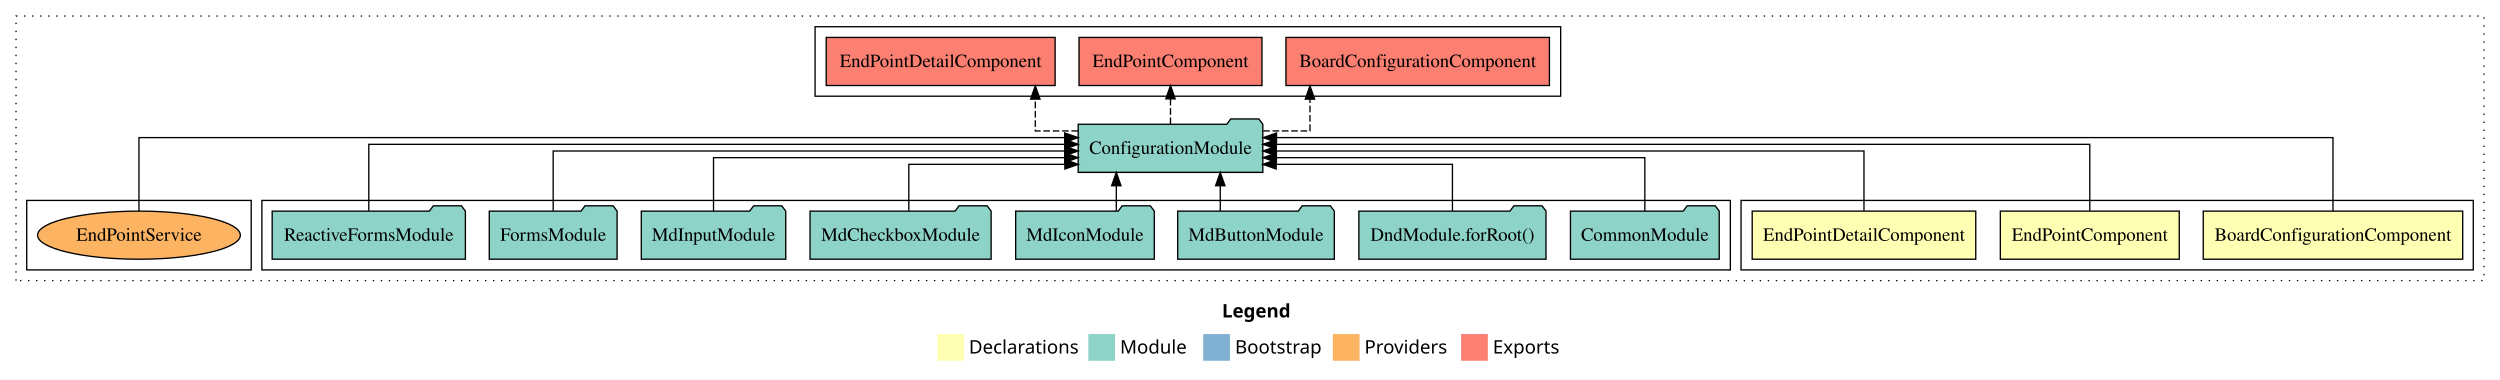
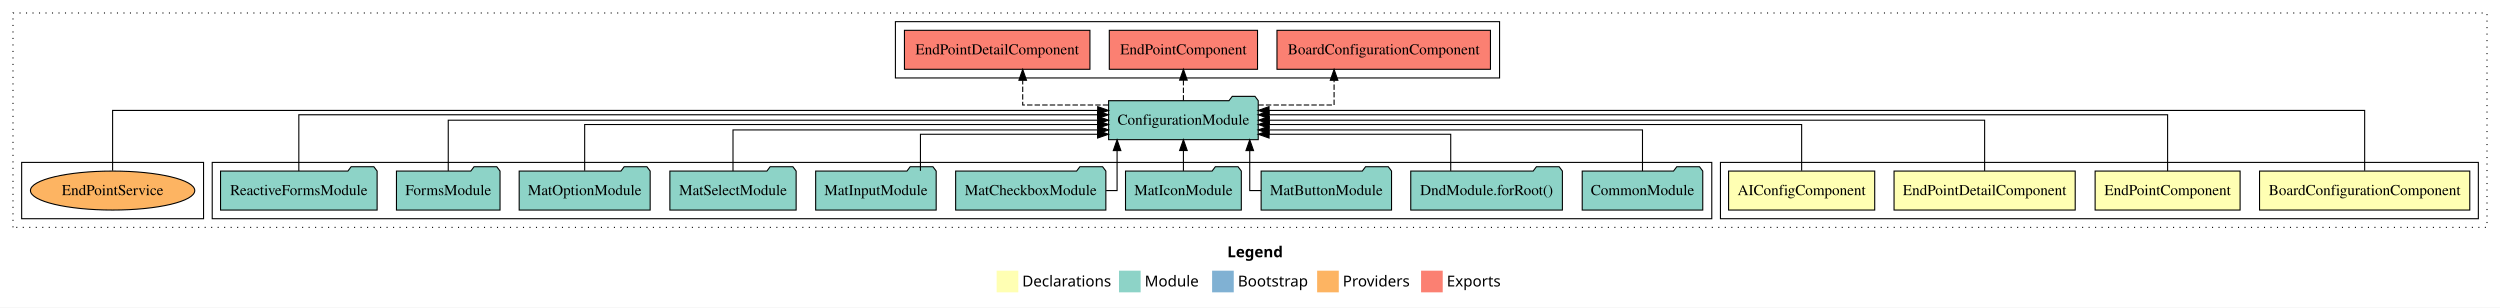
- <svg xmlns="http://www.w3.org/2000/svg" width="1871pt" height="284pt" viewBox="0.00 0.00 1871.00 284.00">
+ <svg xmlns="http://www.w3.org/2000/svg" width="2309pt" height="284pt" viewBox="0.00 0.00 2309.00 284.00">
  <g id="graph0" class="graph" transform="scale(1 1) rotate(0) translate(4 280)">
-     <polygon fill="#ffffff" stroke="transparent" points="-4,4 -4,-280 1867,-280 1867,4 -4,4" />
-     <text text-anchor="start" x="910.509" y="-42.4" font-family="sans-serif" font-weight="bold" font-size="14.00" fill="#000000">Legend</text>
-     <polygon fill="#ffffb3" stroke="transparent" points="697.5,-10 697.5,-30 717.5,-30 717.5,-10 697.5,-10" />
-     <text text-anchor="start" x="721.129" y="-15.4" font-family="sans-serif" font-size="14.00" fill="#000000">  Declarations</text>
-     <polygon fill="#8dd3c7" stroke="transparent" points="810.5,-10 810.5,-30 830.5,-30 830.5,-10 810.5,-10" />
-     <text text-anchor="start" x="834.225" y="-15.4" font-family="sans-serif" font-size="14.00" fill="#000000">  Module</text>
-     <polygon fill="#80b1d3" stroke="transparent" points="896.5,-10 896.5,-30 916.5,-30 916.5,-10 896.5,-10" />
-     <text text-anchor="start" x="920.281" y="-15.4" font-family="sans-serif" font-size="14.00" fill="#000000">  Bootstrap</text>
-     <polygon fill="#fdb462" stroke="transparent" points="993.5,-10 993.5,-30 1013.5,-30 1013.5,-10 993.5,-10" />
-     <text text-anchor="start" x="1017.173" y="-15.4" font-family="sans-serif" font-size="14.00" fill="#000000">  Providers</text>
-     <polygon fill="#fb8072" stroke="transparent" points="1089.5,-10 1089.5,-30 1109.5,-30 1109.5,-10 1089.5,-10" />
-     <text text-anchor="start" x="1113.226" y="-15.4" font-family="sans-serif" font-size="14.00" fill="#000000">  Exports</text>
+     <polygon fill="#ffffff" stroke="transparent" points="-4,4 -4,-280 2305,-280 2305,4 -4,4" />
+     <text text-anchor="start" x="1129.509" y="-42.4" font-family="sans-serif" font-weight="bold" font-size="14.00" fill="#000000">Legend</text>
+     <polygon fill="#ffffb3" stroke="transparent" points="916.5,-10 916.5,-30 936.5,-30 936.5,-10 916.5,-10" />
+     <text text-anchor="start" x="940.129" y="-15.4" font-family="sans-serif" font-size="14.00" fill="#000000">  Declarations</text>
+     <polygon fill="#8dd3c7" stroke="transparent" points="1029.5,-10 1029.5,-30 1049.5,-30 1049.5,-10 1029.5,-10" />
+     <text text-anchor="start" x="1053.225" y="-15.4" font-family="sans-serif" font-size="14.00" fill="#000000">  Module</text>
+     <polygon fill="#80b1d3" stroke="transparent" points="1115.5,-10 1115.5,-30 1135.5,-30 1135.5,-10 1115.5,-10" />
+     <text text-anchor="start" x="1139.281" y="-15.4" font-family="sans-serif" font-size="14.00" fill="#000000">  Bootstrap</text>
+     <polygon fill="#fdb462" stroke="transparent" points="1212.5,-10 1212.5,-30 1232.5,-30 1232.5,-10 1212.5,-10" />
+     <text text-anchor="start" x="1236.173" y="-15.4" font-family="sans-serif" font-size="14.00" fill="#000000">  Providers</text>
+     <polygon fill="#fb8072" stroke="transparent" points="1308.5,-10 1308.5,-30 1328.5,-30 1328.5,-10 1308.5,-10" />
+     <text text-anchor="start" x="1332.226" y="-15.4" font-family="sans-serif" font-size="14.00" fill="#000000">  Exports</text>
    <g id="clust1" class="cluster">
-       <polygon fill="none" stroke="#000000" stroke-dasharray="1,5" points="8,-70 8,-268 1855,-268 1855,-70 8,-70" />
+       <polygon fill="none" stroke="#000000" stroke-dasharray="1,5" points="8,-70 8,-268 2293,-268 2293,-70 8,-70" />
    </g>
    <g id="clust2" class="cluster">
-       <polygon fill="none" stroke="#000000" points="1299,-78 1299,-130 1847,-130 1847,-78 1299,-78" />
-     </g>
-     <g id="clust6" class="cluster">
-       <polygon fill="none" stroke="#000000" points="192,-78 192,-130 1291,-130 1291,-78 192,-78" />
+       <polygon fill="none" stroke="#000000" points="1585,-78 1585,-130 2285,-130 2285,-78 1585,-78" />
    </g>
    <g id="clust7" class="cluster">
-       <polygon fill="none" stroke="#000000" points="606,-208 606,-260 1164,-260 1164,-208 606,-208" />
+       <polygon fill="none" stroke="#000000" points="192,-78 192,-130 1577,-130 1577,-78 192,-78" />
    </g>
-     <g id="clust9" class="cluster">
+     <g id="clust8" class="cluster">
+       <polygon fill="none" stroke="#000000" points="823,-208 823,-260 1381,-260 1381,-208 823,-208" />
+     </g>
+     <g id="clust10" class="cluster">
      <polygon fill="none" stroke="#000000" points="16,-78 16,-130 184,-130 184,-78 16,-78" />
    </g>
    <g id="node1" class="node">
-       <polygon fill="#ffffb3" stroke="#000000" points="1839.088,-122 1644.912,-122 1644.912,-86 1839.088,-86 1839.088,-122" />
-       <text text-anchor="middle" x="1742" y="-99.8" font-family="Times,serif" font-size="14.00" fill="#000000">BoardConfigurationComponent</text>
+       <polygon fill="#ffffb3" stroke="#000000" points="2277.088,-122 2082.912,-122 2082.912,-86 2277.088,-86 2277.088,-122" />
+       <text text-anchor="middle" x="2180" y="-99.8" font-family="Times,serif" font-size="14.00" fill="#000000">BoardConfigurationComponent</text>
+     </g>
+     <g id="node5" class="node">
+       <polygon fill="#8dd3c7" stroke="#000000" points="1158.094,-187 1155.094,-191 1134.094,-191 1131.094,-187 1019.906,-187 1019.906,-151 1158.094,-151 1158.094,-187" />
+       <text text-anchor="middle" x="1089" y="-164.8" font-family="Times,serif" font-size="14.00" fill="#000000">ConfigurationModule</text>
+     </g>
+     <g id="edge1" class="edge">
+       <path fill="none" stroke="#000000" d="M2180,-122.292C2180,-144.206 2180,-178 2180,-178 2180,-178 1168.075,-178 1168.075,-178" />
+       <polygon fill="#000000" stroke="#000000" points="1168.075,-174.5 1158.075,-178 1168.075,-181.5 1168.075,-174.5" />
+     </g>
+     <g id="node2" class="node">
+       <polygon fill="#ffffb3" stroke="#000000" points="2064.95,-122 1931.05,-122 1931.05,-86 2064.95,-86 2064.95,-122" />
+       <text text-anchor="middle" x="1998" y="-99.8" font-family="Times,serif" font-size="14.00" fill="#000000">EndPointComponent</text>
+     </g>
+     <g id="edge2" class="edge">
+       <path fill="none" stroke="#000000" d="M1998,-122.027C1998,-142.767 1998,-174 1998,-174 1998,-174 1168.069,-174 1168.069,-174" />
+       <polygon fill="#000000" stroke="#000000" points="1168.069,-170.5 1158.069,-174 1168.069,-177.5 1168.069,-170.5" />
+     </g>
+     <g id="node3" class="node">
+       <polygon fill="#ffffb3" stroke="#000000" points="1912.657,-122 1745.343,-122 1745.343,-86 1912.657,-86 1912.657,-122" />
+       <text text-anchor="middle" x="1829" y="-99.8" font-family="Times,serif" font-size="14.00" fill="#000000">EndPointDetailComponent</text>
+     </g>
+     <g id="edge3" class="edge">
+       <path fill="none" stroke="#000000" d="M1829,-122.106C1829,-141.339 1829,-169 1829,-169 1829,-169 1168.285,-169 1168.285,-169" />
+       <polygon fill="#000000" stroke="#000000" points="1168.285,-165.5 1158.285,-169 1168.285,-172.5 1168.285,-165.5" />
    </g>
    <g id="node4" class="node">
-       <polygon fill="#8dd3c7" stroke="#000000" points="941.094,-187 938.094,-191 917.094,-191 914.094,-187 802.906,-187 802.906,-151 941.094,-151 941.094,-187" />
-       <text text-anchor="middle" x="872" y="-164.8" font-family="Times,serif" font-size="14.00" fill="#000000">ConfigurationModule</text>
+       <polygon fill="#ffffb3" stroke="#000000" points="1727.487,-122 1592.513,-122 1592.513,-86 1727.487,-86 1727.487,-122" />
+       <text text-anchor="middle" x="1660" y="-99.8" font-family="Times,serif" font-size="14.00" fill="#000000">AIConfigComponent</text>
    </g>
-     <g id="edge1" class="edge">
-       <path fill="none" stroke="#000000" d="M1742,-122.045C1742,-143.662 1742,-177 1742,-177 1742,-177 951.36,-177 951.36,-177" />
-       <polygon fill="#000000" stroke="#000000" points="951.36,-173.5 941.36,-177 951.359,-180.5 951.36,-173.5" />
+     <g id="edge4" class="edge">
+       <path fill="none" stroke="#000000" d="M1660,-122.302C1660,-140.27 1660,-165 1660,-165 1660,-165 1168.16,-165 1168.16,-165" />
+       <polygon fill="#000000" stroke="#000000" points="1168.16,-161.5 1158.16,-165 1168.16,-168.5 1168.16,-161.5" />
    </g>
-     <g id="node2" class="node">
-       <polygon fill="#ffffb3" stroke="#000000" points="1626.95,-122 1493.05,-122 1493.05,-86 1626.95,-86 1626.95,-122" />
-       <text text-anchor="middle" x="1560" y="-99.8" font-family="Times,serif" font-size="14.00" fill="#000000">EndPointComponent</text>
+     <g id="node16" class="node">
+       <polygon fill="#fb8072" stroke="#000000" points="1372.589,-252 1175.411,-252 1175.411,-216 1372.589,-216 1372.589,-252" />
+       <text text-anchor="middle" x="1274" y="-229.8" font-family="Times,serif" font-size="14.00" fill="#000000">BoardConfigurationComponent </text>
    </g>
-     <g id="edge2" class="edge">
-       <path fill="none" stroke="#000000" d="M1560,-122.223C1560,-142.365 1560,-172 1560,-172 1560,-172 951.118,-172 951.118,-172" />
-       <polygon fill="#000000" stroke="#000000" points="951.118,-168.5 941.118,-172 951.118,-175.5 951.118,-168.5" />
+     <g id="edge15" class="edge">
+       <path fill="none" stroke="#000000" stroke-dasharray="5,2" d="M1158.171,-183C1193.096,-183 1228.157,-183 1228.157,-183 1228.157,-183 1228.157,-205.876 1228.157,-205.876" />
+       <polygon fill="#000000" stroke="#000000" points="1224.657,-205.876 1228.157,-215.876 1231.657,-205.876 1224.657,-205.876" />
    </g>
-     <g id="node3" class="node">
-       <polygon fill="#ffffb3" stroke="#000000" points="1474.657,-122 1307.343,-122 1307.343,-86 1474.657,-86 1474.657,-122" />
-       <text text-anchor="middle" x="1391" y="-99.8" font-family="Times,serif" font-size="14.00" fill="#000000">EndPointDetailComponent</text>
+     <g id="node17" class="node">
+       <polygon fill="#fb8072" stroke="#000000" points="1157.449,-252 1020.551,-252 1020.551,-216 1157.449,-216 1157.449,-252" />
+       <text text-anchor="middle" x="1089" y="-229.8" font-family="Times,serif" font-size="14.00" fill="#000000">EndPointComponent </text>
    </g>
-     <g id="edge3" class="edge">
-       <path fill="none" stroke="#000000" d="M1391,-122.222C1391,-140.828 1391,-167 1391,-167 1391,-167 951.188,-167 951.188,-167" />
-       <polygon fill="#000000" stroke="#000000" points="951.188,-163.5 941.188,-167 951.187,-170.5 951.188,-163.5" />
+     <g id="edge16" class="edge">
+       <path fill="none" stroke="#000000" stroke-dasharray="5,2" d="M1089,-187.106C1089,-187.106 1089,-205.991 1089,-205.991" />
+       <polygon fill="#000000" stroke="#000000" points="1085.5,-205.991 1089,-215.991 1092.5,-205.991 1085.5,-205.991" />
+     </g>
+     <g id="node18" class="node">
+       <polygon fill="#fb8072" stroke="#000000" points="1002.657,-252 831.343,-252 831.343,-216 1002.657,-216 1002.657,-252" />
+       <text text-anchor="middle" x="917" y="-229.8" font-family="Times,serif" font-size="14.00" fill="#000000">EndPointDetailComponent </text>
+     </g>
+     <g id="edge17" class="edge">
+       <path fill="none" stroke="#000000" stroke-dasharray="5,2" d="M1019.567,-183C980.937,-183 940.573,-183 940.573,-183 940.573,-183 940.573,-205.876 940.573,-205.876" />
+       <polygon fill="#000000" stroke="#000000" points="937.073,-205.876 940.573,-215.876 944.073,-205.876 937.073,-205.876" />
+     </g>
+     <g id="node6" class="node">
+       <polygon fill="#8dd3c7" stroke="#000000" points="1568.668,-122 1565.668,-126 1544.668,-126 1541.668,-122 1457.332,-122 1457.332,-86 1568.668,-86 1568.668,-122" />
+       <text text-anchor="middle" x="1513" y="-99.8" font-family="Times,serif" font-size="14.00" fill="#000000">CommonModule</text>
+     </g>
+     <g id="edge5" class="edge">
+       <path fill="none" stroke="#000000" d="M1513,-122.027C1513,-138.398 1513,-160 1513,-160 1513,-160 1168.067,-160 1168.067,-160" />
+       <polygon fill="#000000" stroke="#000000" points="1168.067,-156.5 1158.067,-160 1168.067,-163.5 1168.067,-156.5" />
+     </g>
+     <g id="node7" class="node">
+       <polygon fill="#8dd3c7" stroke="#000000" points="1439.026,-122 1436.026,-126 1415.026,-126 1412.026,-122 1298.974,-122 1298.974,-86 1439.026,-86 1439.026,-122" />
+       <text text-anchor="middle" x="1369" y="-99.8" font-family="Times,serif" font-size="14.00" fill="#000000">DndModule.forRoot()</text>
+     </g>
+     <g id="edge6" class="edge">
+       <path fill="none" stroke="#000000" d="M1335.891,-122.187C1335.891,-137.182 1335.891,-156 1335.891,-156 1335.891,-156 1168.101,-156 1168.101,-156" />
+       <polygon fill="#000000" stroke="#000000" points="1168.101,-152.5 1158.101,-156 1168.101,-159.5 1168.101,-152.5" />
+     </g>
+     <g id="node8" class="node">
+       <polygon fill="#8dd3c7" stroke="#000000" points="1281.218,-122 1278.218,-126 1257.218,-126 1254.218,-122 1160.782,-122 1160.782,-86 1281.218,-86 1281.218,-122" />
+       <text text-anchor="middle" x="1221" y="-99.8" font-family="Times,serif" font-size="14.00" fill="#000000">MatButtonModule</text>
+     </g>
+     <g id="edge7" class="edge">
+       <path fill="none" stroke="#000000" d="M1160.704,-104C1154.416,-104 1150.267,-104 1150.267,-104 1150.267,-104 1150.267,-140.894 1150.267,-140.894" />
+       <polygon fill="#000000" stroke="#000000" points="1146.767,-140.894 1150.267,-150.894 1153.767,-140.894 1146.767,-140.894" />
+     </g>
+     <g id="node9" class="node">
+       <polygon fill="#8dd3c7" stroke="#000000" points="1142.475,-122 1139.475,-126 1118.475,-126 1115.475,-122 1035.525,-122 1035.525,-86 1142.475,-86 1142.475,-122" />
+       <text text-anchor="middle" x="1089" y="-99.8" font-family="Times,serif" font-size="14.00" fill="#000000">MatIconModule</text>
+     </g>
+     <g id="edge8" class="edge">
+       <path fill="none" stroke="#000000" d="M1089,-122.106C1089,-122.106 1089,-140.991 1089,-140.991" />
+       <polygon fill="#000000" stroke="#000000" points="1085.5,-140.991 1089,-150.991 1092.5,-140.991 1085.5,-140.991" />
+     </g>
+     <g id="node10" class="node">
+       <polygon fill="#8dd3c7" stroke="#000000" points="1017.365,-122 1014.365,-126 993.365,-126 990.365,-122 878.635,-122 878.635,-86 1017.365,-86 1017.365,-122" />
+       <text text-anchor="middle" x="948" y="-99.8" font-family="Times,serif" font-size="14.00" fill="#000000">MatCheckboxModule</text>
+     </g>
+     <g id="edge9" class="edge">
+       <path fill="none" stroke="#000000" d="M1017.635,-104C1023.78,-104 1027.733,-104 1027.733,-104 1027.733,-104 1027.733,-140.894 1027.733,-140.894" />
+       <polygon fill="#000000" stroke="#000000" points="1024.233,-140.894 1027.733,-150.894 1031.233,-140.894 1024.233,-140.894" />
+     </g>
+     <g id="node11" class="node">
+       <polygon fill="#8dd3c7" stroke="#000000" points="860.651,-122 857.651,-126 836.651,-126 833.651,-122 749.349,-122 749.349,-86 860.651,-86 860.651,-122" />
+       <text text-anchor="middle" x="805" y="-99.8" font-family="Times,serif" font-size="14.00" fill="#000000">MatInputModule</text>
+     </g>
+     <g id="edge10" class="edge">
+       <path fill="none" stroke="#000000" d="M846.124,-122.187C846.124,-137.182 846.124,-156 846.124,-156 846.124,-156 1009.726,-156 1009.726,-156" />
+       <polygon fill="#000000" stroke="#000000" points="1009.726,-159.5 1019.726,-156 1009.726,-152.5 1009.726,-159.5" />
+     </g>
+     <g id="node12" class="node">
+       <polygon fill="#8dd3c7" stroke="#000000" points="731.308,-122 728.308,-126 707.308,-126 704.308,-122 614.692,-122 614.692,-86 731.308,-86 731.308,-122" />
+       <text text-anchor="middle" x="673" y="-99.8" font-family="Times,serif" font-size="14.00" fill="#000000">MatSelectModule</text>
+     </g>
+     <g id="edge11" class="edge">
+       <path fill="none" stroke="#000000" d="M673,-122.027C673,-138.398 673,-160 673,-160 673,-160 1009.839,-160 1009.839,-160" />
+       <polygon fill="#000000" stroke="#000000" points="1009.839,-163.5 1019.839,-160 1009.839,-156.5 1009.839,-163.5" />
    </g>
    <g id="node13" class="node">
-       <polygon fill="#fb8072" stroke="#000000" points="1155.589,-252 958.411,-252 958.411,-216 1155.589,-216 1155.589,-252" />
-       <text text-anchor="middle" x="1057" y="-229.8" font-family="Times,serif" font-size="14.00" fill="#000000">BoardConfigurationComponent </text>
+       <polygon fill="#8dd3c7" stroke="#000000" points="596.487,-122 593.487,-126 572.487,-126 569.487,-122 475.513,-122 475.513,-86 596.487,-86 596.487,-122" />
+       <text text-anchor="middle" x="536" y="-99.8" font-family="Times,serif" font-size="14.00" fill="#000000">MatOptionModule</text>
    </g>
    <g id="edge12" class="edge">
-       <path fill="none" stroke="#000000" stroke-dasharray="5,2" d="M941.333,-182C960.613,-182 976.381,-182 976.381,-182 976.381,-182 976.381,-205.813 976.381,-205.813" />
-       <polygon fill="#000000" stroke="#000000" points="972.881,-205.813 976.381,-215.813 979.881,-205.813 972.881,-205.813" />
+       <path fill="none" stroke="#000000" d="M536,-122.302C536,-140.27 536,-165 536,-165 536,-165 1009.801,-165 1009.801,-165" />
+       <polygon fill="#000000" stroke="#000000" points="1009.802,-168.5 1019.801,-165 1009.801,-161.5 1009.802,-168.5" />
    </g>
    <g id="node14" class="node">
-       <polygon fill="#fb8072" stroke="#000000" points="940.449,-252 803.551,-252 803.551,-216 940.449,-216 940.449,-252" />
-       <text text-anchor="middle" x="872" y="-229.8" font-family="Times,serif" font-size="14.00" fill="#000000">EndPointComponent </text>
-     </g>
-     <g id="edge13" class="edge">
-       <path fill="none" stroke="#000000" stroke-dasharray="5,2" d="M872,-187.106C872,-187.106 872,-205.991 872,-205.991" />
-       <polygon fill="#000000" stroke="#000000" points="868.5,-205.991 872,-215.991 875.5,-205.991 868.5,-205.991" />
-     </g>
-     <g id="node15" class="node">
-       <polygon fill="#fb8072" stroke="#000000" points="785.657,-252 614.343,-252 614.343,-216 785.657,-216 785.657,-252" />
-       <text text-anchor="middle" x="700" y="-229.8" font-family="Times,serif" font-size="14.00" fill="#000000">EndPointDetailComponent </text>
-     </g>
-     <g id="edge14" class="edge">
-       <path fill="none" stroke="#000000" stroke-dasharray="5,2" d="M802.835,-182C785.05,-182 770.822,-182 770.822,-182 770.822,-182 770.822,-205.813 770.822,-205.813" />
-       <polygon fill="#000000" stroke="#000000" points="767.322,-205.813 770.822,-215.813 774.322,-205.813 767.322,-205.813" />
-     </g>
-     <g id="node5" class="node">
-       <polygon fill="#8dd3c7" stroke="#000000" points="1282.668,-122 1279.668,-126 1258.668,-126 1255.668,-122 1171.332,-122 1171.332,-86 1282.668,-86 1282.668,-122" />
-       <text text-anchor="middle" x="1227" y="-99.8" font-family="Times,serif" font-size="14.00" fill="#000000">CommonModule</text>
-     </g>
-     <g id="edge4" class="edge">
-       <path fill="none" stroke="#000000" d="M1227,-122.034C1227,-139.06 1227,-162 1227,-162 1227,-162 951.29,-162 951.29,-162" />
-       <polygon fill="#000000" stroke="#000000" points="951.29,-158.5 941.29,-162 951.29,-165.5 951.29,-158.5" />
-     </g>
-     <g id="node6" class="node">
-       <polygon fill="#8dd3c7" stroke="#000000" points="1153.026,-122 1150.026,-126 1129.026,-126 1126.026,-122 1012.974,-122 1012.974,-86 1153.026,-86 1153.026,-122" />
-       <text text-anchor="middle" x="1083" y="-99.8" font-family="Times,serif" font-size="14.00" fill="#000000">DndModule.forRoot()</text>
-     </g>
-     <g id="edge5" class="edge">
-       <path fill="none" stroke="#000000" d="M1083,-122.24C1083,-137.571 1083,-157 1083,-157 1083,-157 951.089,-157 951.089,-157" />
-       <polygon fill="#000000" stroke="#000000" points="951.089,-153.5 941.089,-157 951.089,-160.5 951.089,-153.5" />
-     </g>
-     <g id="node7" class="node">
-       <polygon fill="#8dd3c7" stroke="#000000" points="994.612,-122 991.612,-126 970.612,-126 967.612,-122 877.388,-122 877.388,-86 994.612,-86 994.612,-122" />
-       <text text-anchor="middle" x="936" y="-99.8" font-family="Times,serif" font-size="14.00" fill="#000000">MdButtonModule</text>
-     </g>
-     <g id="edge6" class="edge">
-       <path fill="none" stroke="#000000" d="M909.245,-122.106C909.245,-122.106 909.245,-140.991 909.245,-140.991" />
-       <polygon fill="#000000" stroke="#000000" points="905.745,-140.991 909.245,-150.991 912.745,-140.991 905.745,-140.991" />
-     </g>
-     <g id="node8" class="node">
-       <polygon fill="#8dd3c7" stroke="#000000" points="859.87,-122 856.87,-126 835.87,-126 832.87,-122 756.13,-122 756.13,-86 859.87,-86 859.87,-122" />
-       <text text-anchor="middle" x="808" y="-99.8" font-family="Times,serif" font-size="14.00" fill="#000000">MdIconModule</text>
-     </g>
-     <g id="edge7" class="edge">
-       <path fill="none" stroke="#000000" d="M831.444,-122.106C831.444,-122.106 831.444,-140.991 831.444,-140.991" />
-       <polygon fill="#000000" stroke="#000000" points="827.944,-140.991 831.444,-150.991 834.944,-140.991 827.944,-140.991" />
-     </g>
-     <g id="node9" class="node">
-       <polygon fill="#8dd3c7" stroke="#000000" points="737.76,-122 734.76,-126 713.76,-126 710.76,-122 602.24,-122 602.24,-86 737.76,-86 737.76,-122" />
-       <text text-anchor="middle" x="670" y="-99.8" font-family="Times,serif" font-size="14.00" fill="#000000">MdCheckboxModule</text>
-     </g>
-     <g id="edge8" class="edge">
-       <path fill="none" stroke="#000000" d="M676.151,-122.24C676.151,-137.571 676.151,-157 676.151,-157 676.151,-157 792.951,-157 792.951,-157" />
-       <polygon fill="#000000" stroke="#000000" points="792.951,-160.5 802.951,-157 792.951,-153.5 792.951,-160.5" />
-     </g>
-     <g id="node10" class="node">
-       <polygon fill="#8dd3c7" stroke="#000000" points="584.047,-122 581.047,-126 560.047,-126 557.047,-122 475.954,-122 475.954,-86 584.047,-86 584.047,-122" />
-       <text text-anchor="middle" x="530" y="-99.8" font-family="Times,serif" font-size="14.00" fill="#000000">MdInputModule</text>
-     </g>
-     <g id="edge9" class="edge">
-       <path fill="none" stroke="#000000" d="M530,-122.034C530,-139.06 530,-162 530,-162 530,-162 792.791,-162 792.791,-162" />
-       <polygon fill="#000000" stroke="#000000" points="792.791,-165.5 802.791,-162 792.791,-158.5 792.791,-165.5" />
-     </g>
-     <g id="node11" class="node">
      <polygon fill="#8dd3c7" stroke="#000000" points="457.829,-122 454.829,-126 433.829,-126 430.829,-122 362.171,-122 362.171,-86 457.829,-86 457.829,-122" />
      <text text-anchor="middle" x="410" y="-99.8" font-family="Times,serif" font-size="14.00" fill="#000000">FormsModule</text>
    </g>
-     <g id="edge10" class="edge">
-       <path fill="none" stroke="#000000" d="M410,-122.222C410,-140.828 410,-167 410,-167 410,-167 792.834,-167 792.834,-167" />
-       <polygon fill="#000000" stroke="#000000" points="792.834,-170.5 802.834,-167 792.834,-163.5 792.834,-170.5" />
+     <g id="edge13" class="edge">
+       <path fill="none" stroke="#000000" d="M410,-122.106C410,-141.339 410,-169 410,-169 410,-169 1009.842,-169 1009.842,-169" />
+       <polygon fill="#000000" stroke="#000000" points="1009.842,-172.5 1019.842,-169 1009.842,-165.5 1009.842,-172.5" />
    </g>
-     <g id="node12" class="node">
+     <g id="node15" class="node">
      <polygon fill="#8dd3c7" stroke="#000000" points="344.305,-122 341.305,-126 320.305,-126 317.305,-122 199.695,-122 199.695,-86 344.305,-86 344.305,-122" />
      <text text-anchor="middle" x="272" y="-99.8" font-family="Times,serif" font-size="14.00" fill="#000000">ReactiveFormsModule</text>
    </g>
-     <g id="edge11" class="edge">
-       <path fill="none" stroke="#000000" d="M272,-122.223C272,-142.365 272,-172 272,-172 272,-172 792.88,-172 792.88,-172" />
-       <polygon fill="#000000" stroke="#000000" points="792.88,-175.5 802.88,-172 792.88,-168.5 792.88,-175.5" />
+     <g id="edge14" class="edge">
+       <path fill="none" stroke="#000000" d="M272,-122.027C272,-142.767 272,-174 272,-174 272,-174 1009.696,-174 1009.696,-174" />
+       <polygon fill="#000000" stroke="#000000" points="1009.696,-177.5 1019.696,-174 1009.695,-170.5 1009.696,-177.5" />
    </g>
-     <g id="node16" class="node">
+     <g id="node19" class="node">
      <ellipse fill="#fdb462" stroke="#000000" cx="100" cy="-104" rx="75.882" ry="18" />
      <text text-anchor="middle" x="100" y="-99.8" font-family="Times,serif" font-size="14.00" fill="#000000">EndPointService</text>
    </g>
-     <g id="edge15" class="edge">
-       <path fill="none" stroke="#000000" d="M100,-122.045C100,-143.662 100,-177 100,-177 100,-177 792.811,-177 792.811,-177" />
-       <polygon fill="#000000" stroke="#000000" points="792.811,-180.5 802.811,-177 792.811,-173.5 792.811,-180.5" />
+     <g id="edge18" class="edge">
+       <path fill="none" stroke="#000000" d="M100,-122.292C100,-144.206 100,-178 100,-178 100,-178 1009.848,-178 1009.848,-178" />
+       <polygon fill="#000000" stroke="#000000" points="1009.849,-181.5 1019.848,-178 1009.848,-174.5 1009.849,-181.5" />
    </g>
  </g>
</svg>
